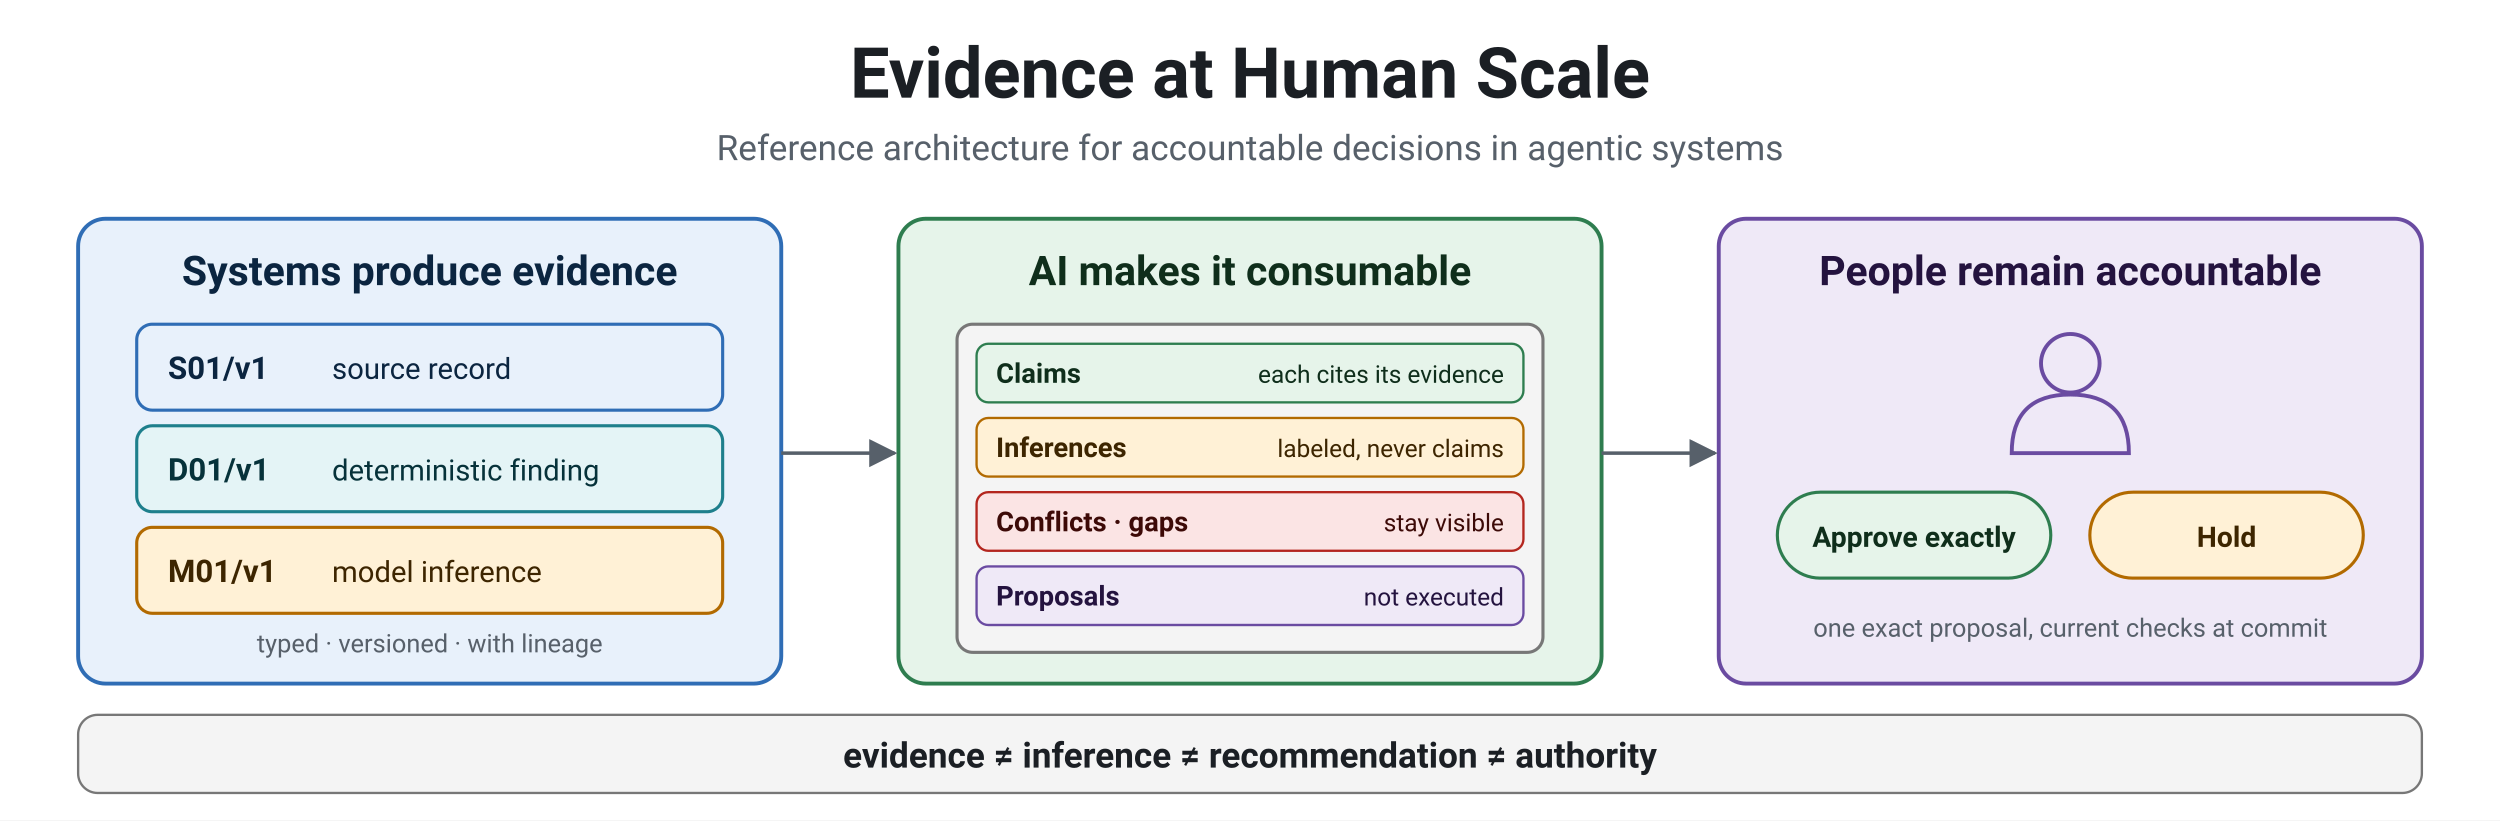
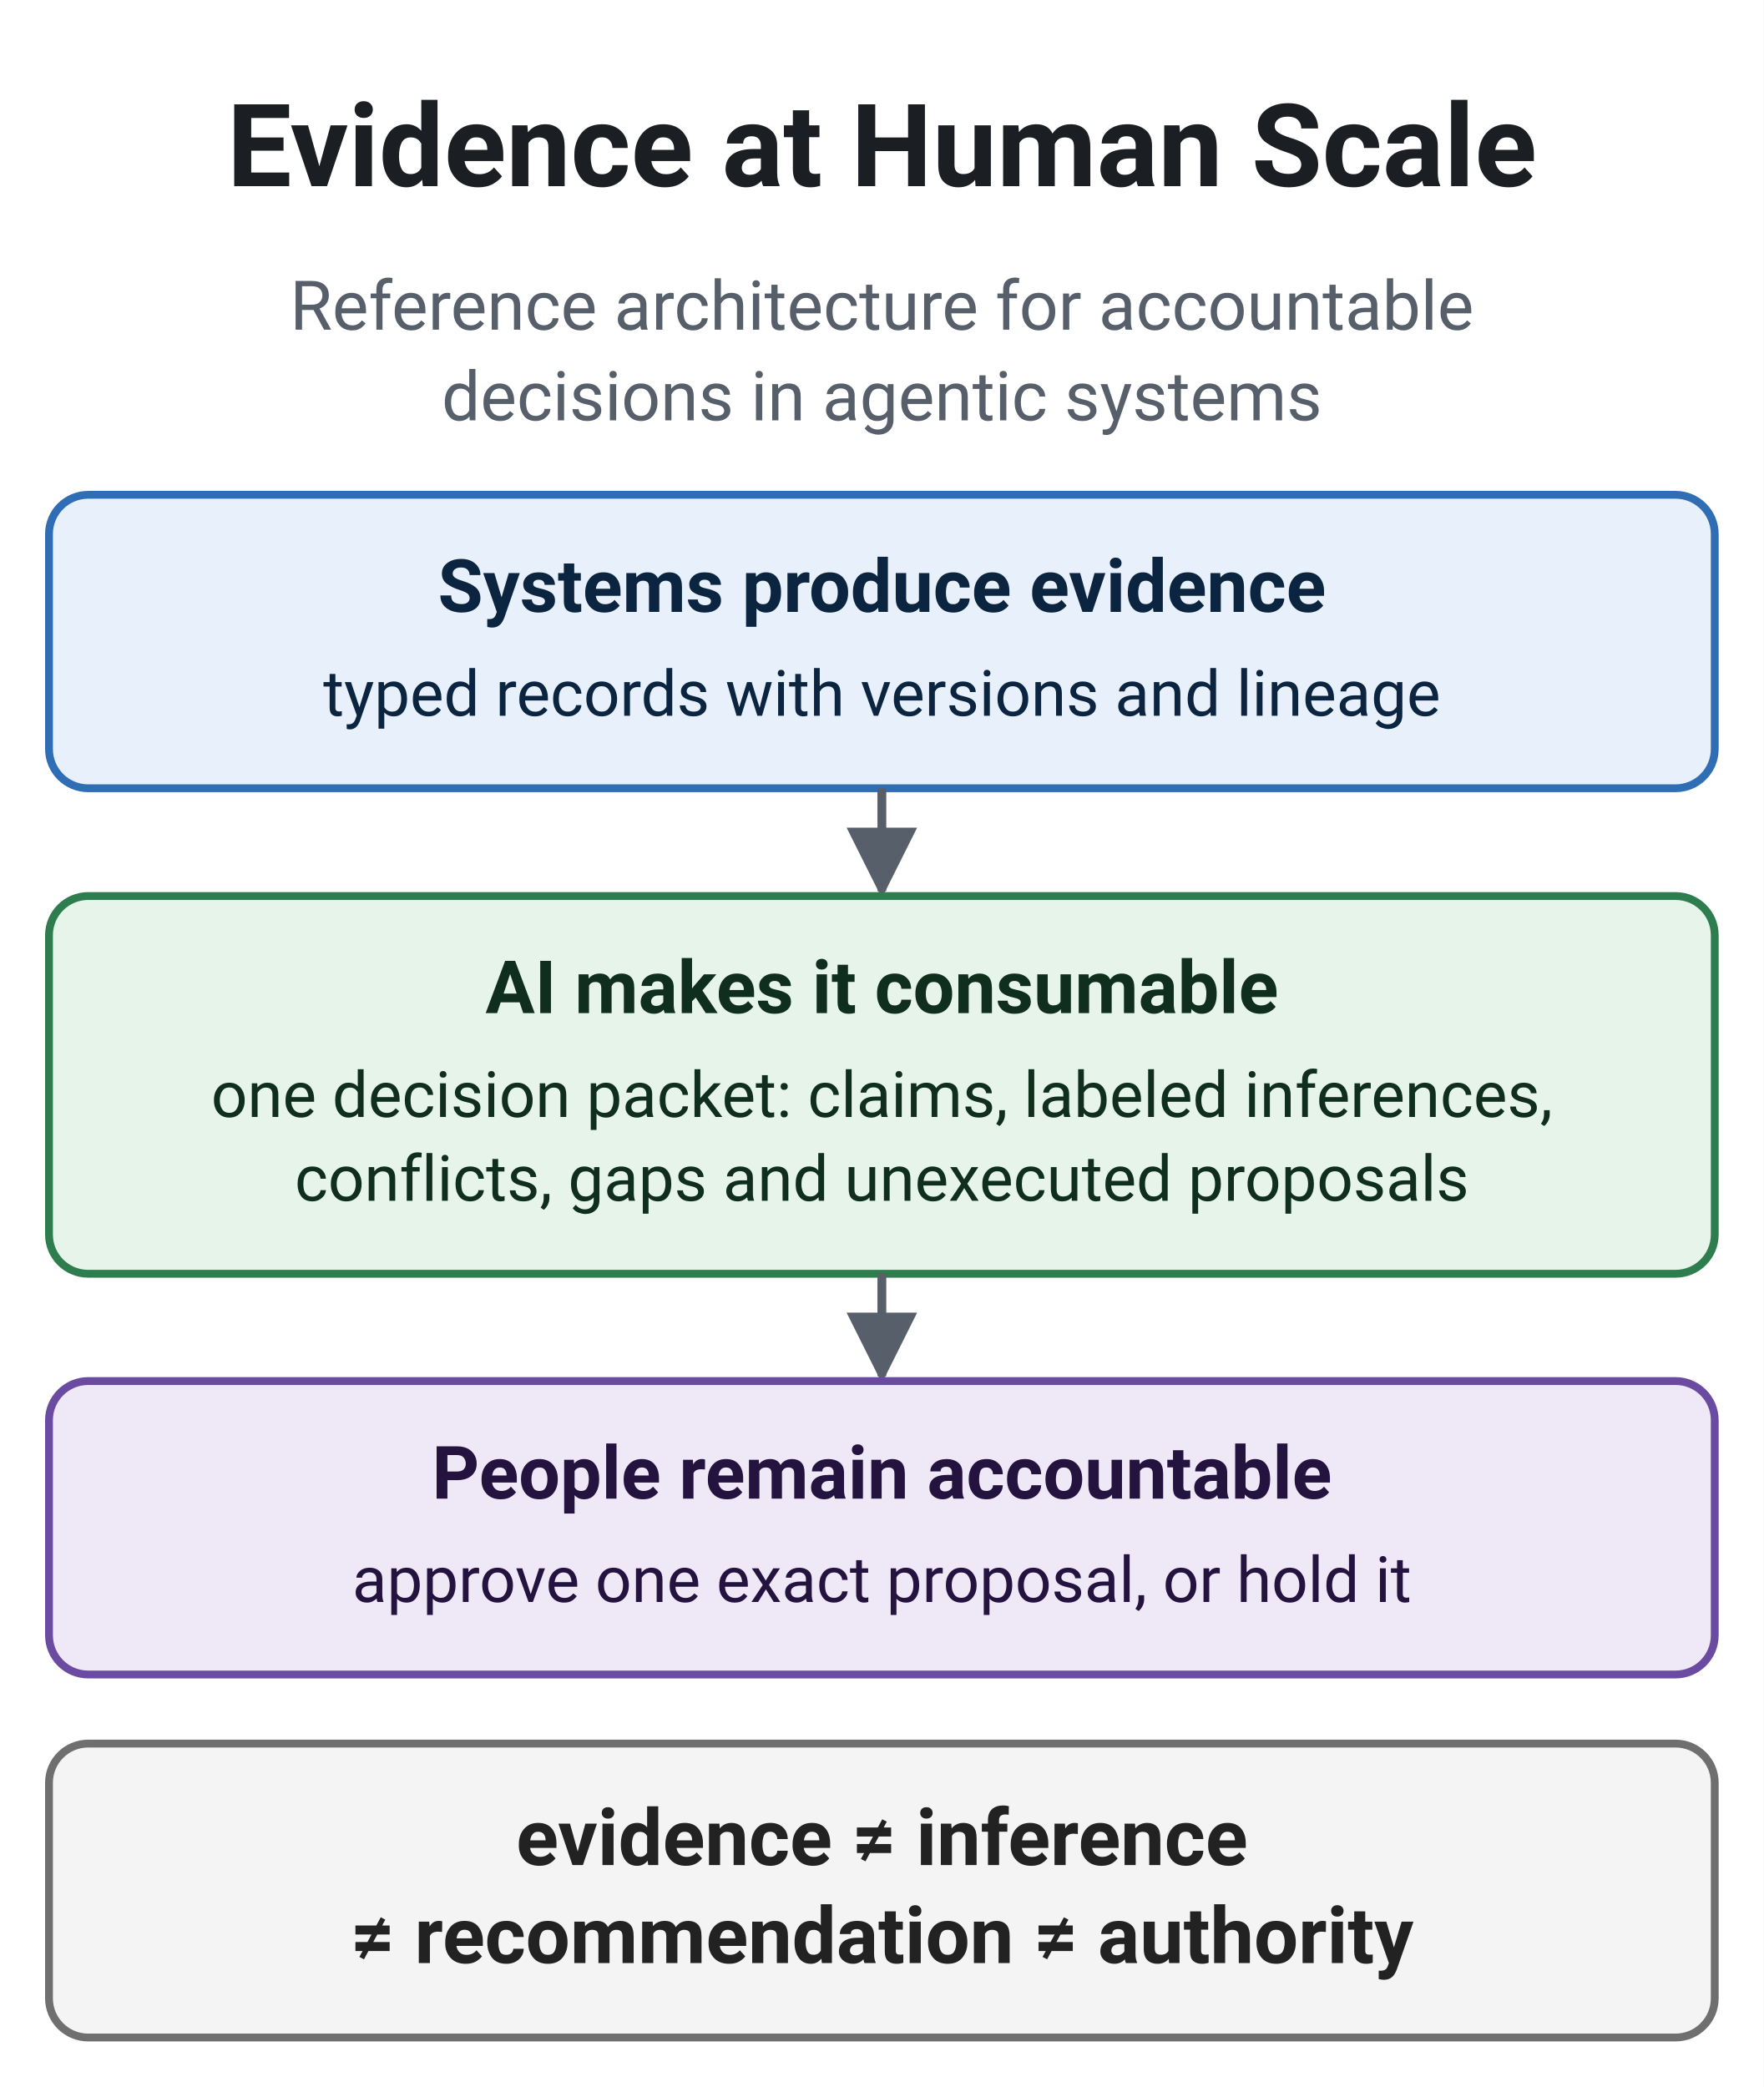
- <svg xmlns="http://www.w3.org/2000/svg" viewBox="0 0 1280 420" width="1280" height="420" role="img" aria-labelledby="t d" font-family="-apple-system, 'Segoe UI', Roboto, Helvetica, Arial, sans-serif">
+ <svg xmlns="http://www.w3.org/2000/svg" viewBox="0 0 360 426" width="360" height="426" role="img" aria-labelledby="t d" font-family="-apple-system, 'Segoe UI', Roboto, Helvetica, Arial, sans-serif">
  <defs>
    <marker id="arr" viewBox="0 0 10 10" refX="9" refY="5" markerWidth="8" markerHeight="8" orient="auto-start-reverse">
      <path d="M0 0 L10 5 L0 10 z" fill="#57606a" />
    </marker>
+     <marker id="arrs" viewBox="0 0 10 10" refX="9" refY="5" markerWidth="5.5" markerHeight="5.5" orient="auto-start-reverse">
+       <path d="M0 0 L10 5 L0 10 z" fill="#57606a" />
+     </marker>
  </defs>
-   <rect width="1280" height="420" fill="#ffffff" />
-   <text x="640.0" y="50.0" font-size="36" text-anchor="middle" font-weight="700" fill="#1b1f24">Evidence at Human Scale</text>
-   <text x="640.0" y="82.0" font-size="18" text-anchor="middle" fill="#57606a">Reference architecture for accountable decisions in agentic systems</text>
-   <rect x="40.0" y="112.0" width="360.0" height="238.0" rx="14" fill="#E8F1FB" stroke="#2F6DB5" stroke-width="2" />
-   <text x="220.0" y="146.0" font-size="21" text-anchor="middle" font-weight="700" fill="#0B2540">Systems produce evidence</text>
-   <rect x="460.0" y="112.0" width="360.0" height="238.0" rx="14" fill="#E6F4EA" stroke="#2E7D4F" stroke-width="2" />
-   <text x="640.0" y="146.0" font-size="21" text-anchor="middle" font-weight="700" fill="#0F2E1B">AI makes it consumable</text>
-   <rect x="880.0" y="112.0" width="360.0" height="238.0" rx="14" fill="#EFE9F7" stroke="#6A4BA1" stroke-width="2" />
-   <text x="1060.0" y="146.0" font-size="21" text-anchor="middle" font-weight="700" fill="#24133F">People remain accountable</text>
-   <rect x="70.0" y="166.0" width="300.0" height="44.0" rx="8" fill="#E8F1FB" stroke="#2F6DB5" stroke-width="1.6" />
-   <text x="86.0" y="194.0" font-size="16" text-anchor="start" font-weight="700" fill="#0B2540">S01/v1</text>
-   <text x="170.0" y="194.0" font-size="15" text-anchor="start" fill="#0B2540">source record</text>
-   <rect x="70.0" y="218.0" width="300.0" height="44.0" rx="8" fill="#E4F4F6" stroke="#1E7F8C" stroke-width="1.6" />
-   <text x="86.0" y="246.0" font-size="16" text-anchor="start" font-weight="700" fill="#06323A">D01/v1</text>
-   <text x="170.0" y="246.0" font-size="15" text-anchor="start" fill="#06323A">deterministic finding</text>
-   <rect x="70.0" y="270.0" width="300.0" height="44.0" rx="8" fill="#FFF1D6" stroke="#B26A00" stroke-width="1.6" />
-   <text x="86.0" y="298.0" font-size="16" text-anchor="start" font-weight="700" fill="#3D2500">M01/v1</text>
-   <text x="170.0" y="298.0" font-size="15" text-anchor="start" fill="#3D2500">model inference</text>
-   <text x="220.0" y="334.0" font-size="13" text-anchor="middle" fill="#57606a">typed · versioned · with lineage</text>
-   <rect x="490.0" y="166.0" width="300.0" height="168.0" rx="8" fill="#F4F4F4" stroke="#777777" stroke-width="1.6" />
-   <rect x="500.0" y="176.0" width="280.0" height="30.0" rx="6" fill="#E6F4EA" stroke="#2E7D4F" stroke-width="1.2" />
-   <text x="510.0" y="196.0" font-size="14" text-anchor="start" font-weight="700" fill="#0F2E1B">Claims</text>
-   <text x="770.0" y="196.0" font-size="12.5" text-anchor="end" fill="#0F2E1B">each cites its evidence</text>
-   <rect x="500.0" y="214.0" width="280.0" height="30.0" rx="6" fill="#FFF1D6" stroke="#B26A00" stroke-width="1.2" />
-   <text x="510.0" y="234.0" font-size="14" text-anchor="start" font-weight="700" fill="#3D2500">Inferences</text>
-   <text x="770.0" y="234.0" font-size="12.5" text-anchor="end" fill="#3D2500">labeled, never claims</text>
-   <rect x="500.0" y="252.0" width="280.0" height="30.0" rx="6" fill="#FBE4E4" stroke="#B3261E" stroke-width="1.2" />
-   <text x="510.0" y="272.0" font-size="14" text-anchor="start" font-weight="700" fill="#3D0A07">Conflicts · gaps</text>
-   <text x="770.0" y="272.0" font-size="12.5" text-anchor="end" fill="#3D0A07">stay visible</text>
-   <rect x="500.0" y="290.0" width="280.0" height="30.0" rx="6" fill="#EFE9F7" stroke="#6A4BA1" stroke-width="1.2" />
-   <text x="510.0" y="310.0" font-size="14" text-anchor="start" font-weight="700" fill="#24133F">Proposals</text>
-   <text x="770.0" y="310.0" font-size="12.5" text-anchor="end" fill="#24133F">not executed</text>
-   <circle cx="1060" cy="186" r="15" fill="#EFE9F7" stroke="#6A4BA1" stroke-width="2" />
-   <path d="M1030 232 q0 -30 30 -30 q30 0 30 30 z" fill="#EFE9F7" stroke="#6A4BA1" stroke-width="2" />
-   <rect x="910.0" y="252.0" width="140.0" height="44.0" rx="22" fill="#E6F4EA" stroke="#2E7D4F" stroke-width="1.6" />
-   <text x="980.0" y="280.0" font-size="14.5" text-anchor="middle" font-weight="700" fill="#0F2E1B">Approve exactly</text>
-   <rect x="1070.0" y="252.0" width="140.0" height="44.0" rx="22" fill="#FFF1D6" stroke="#B26A00" stroke-width="1.6" />
-   <text x="1140.0" y="280.0" font-size="14.5" text-anchor="middle" font-weight="700" fill="#3D2500">Hold</text>
-   <text x="1060.0" y="326.0" font-size="13" text-anchor="middle" fill="#57606a">one exact proposal, current checks at commit</text>
-   <path d="M400.0 232.0 L458.0 232.0" fill="none" stroke="#57606a" stroke-width="1.8" marker-end="url(#arr)" />
-   <path d="M820.0 232.0 L878.0 232.0" fill="none" stroke="#57606a" stroke-width="1.8" marker-end="url(#arr)" />
-   <rect x="40.0" y="366.0" width="1200.0" height="40.0" rx="10" fill="#F4F4F4" stroke="#777777" stroke-width="1.2" />
-   <text x="640.0" y="393.0" font-size="18" text-anchor="middle" font-weight="700" fill="#1b1f24">evidence  ≠  inference  ≠  recommendation  ≠  authority</text>
+   <rect width="360" height="426" fill="#ffffff" />
+   <text x="180.0" y="38.0" font-size="23.5" text-anchor="middle" font-weight="700" fill="#1b1f24">Evidence at Human Scale</text>
+   <text x="180.0" y="67.3" font-size="14" text-anchor="middle" fill="#57606a">Reference architecture for accountable</text>
+   <text x="180.0" y="85.8" font-size="14" text-anchor="middle" fill="#57606a">decisions in agentic systems</text>
+   <rect x="10.0" y="101.0" width="340.0" height="59.9" rx="8" fill="#E8F1FB" stroke="#2F6DB5" stroke-width="1.6" />
+   <text x="180.0" y="124.9" font-size="15" text-anchor="middle" font-weight="700" fill="#0B2540">Systems produce evidence</text>
+   <text x="180.0" y="146.1" font-size="13" text-anchor="middle" fill="#0B2540">typed records with versions and lineage</text>
+   <path d="M180.0 160.9 L180.0 181.9" fill="none" stroke="#57606a" stroke-width="1.8" marker-end="url(#arr)" />
+   <rect x="10.0" y="182.9" width="340.0" height="77.1" rx="8" fill="#E6F4EA" stroke="#2E7D4F" stroke-width="1.6" />
+   <text x="180.0" y="206.8" font-size="15" text-anchor="middle" font-weight="700" fill="#0F2E1B">AI makes it consumable</text>
+   <text x="180.0" y="228.0" font-size="13" text-anchor="middle" fill="#0F2E1B">one decision packet: claims, labeled inferences,</text>
+   <text x="180.0" y="245.1" font-size="13" text-anchor="middle" fill="#0F2E1B">conflicts, gaps and unexecuted proposals</text>
+   <path d="M180.0 259.9 L180.0 280.9" fill="none" stroke="#57606a" stroke-width="1.8" marker-end="url(#arr)" />
+   <rect x="10.0" y="281.9" width="340.0" height="59.9" rx="8" fill="#EFE9F7" stroke="#6A4BA1" stroke-width="1.6" />
+   <text x="180.0" y="305.9" font-size="15" text-anchor="middle" font-weight="700" fill="#24133F">People remain accountable</text>
+   <text x="180.0" y="327.0" font-size="13" text-anchor="middle" fill="#24133F">approve one exact proposal, or hold it</text>
+   <rect x="10.0" y="355.9" width="340.0" height="60.0" rx="8" fill="#F4F4F4" stroke="#6F6F6F" stroke-width="1.6" />
+   <text x="180.0" y="380.7" font-size="16" text-anchor="middle" font-weight="700" fill="#222222">evidence ≠ inference</text>
+   <text x="180.0" y="400.7" font-size="16" text-anchor="middle" font-weight="700" fill="#222222">≠ recommendation ≠ authority</text>
</svg>
